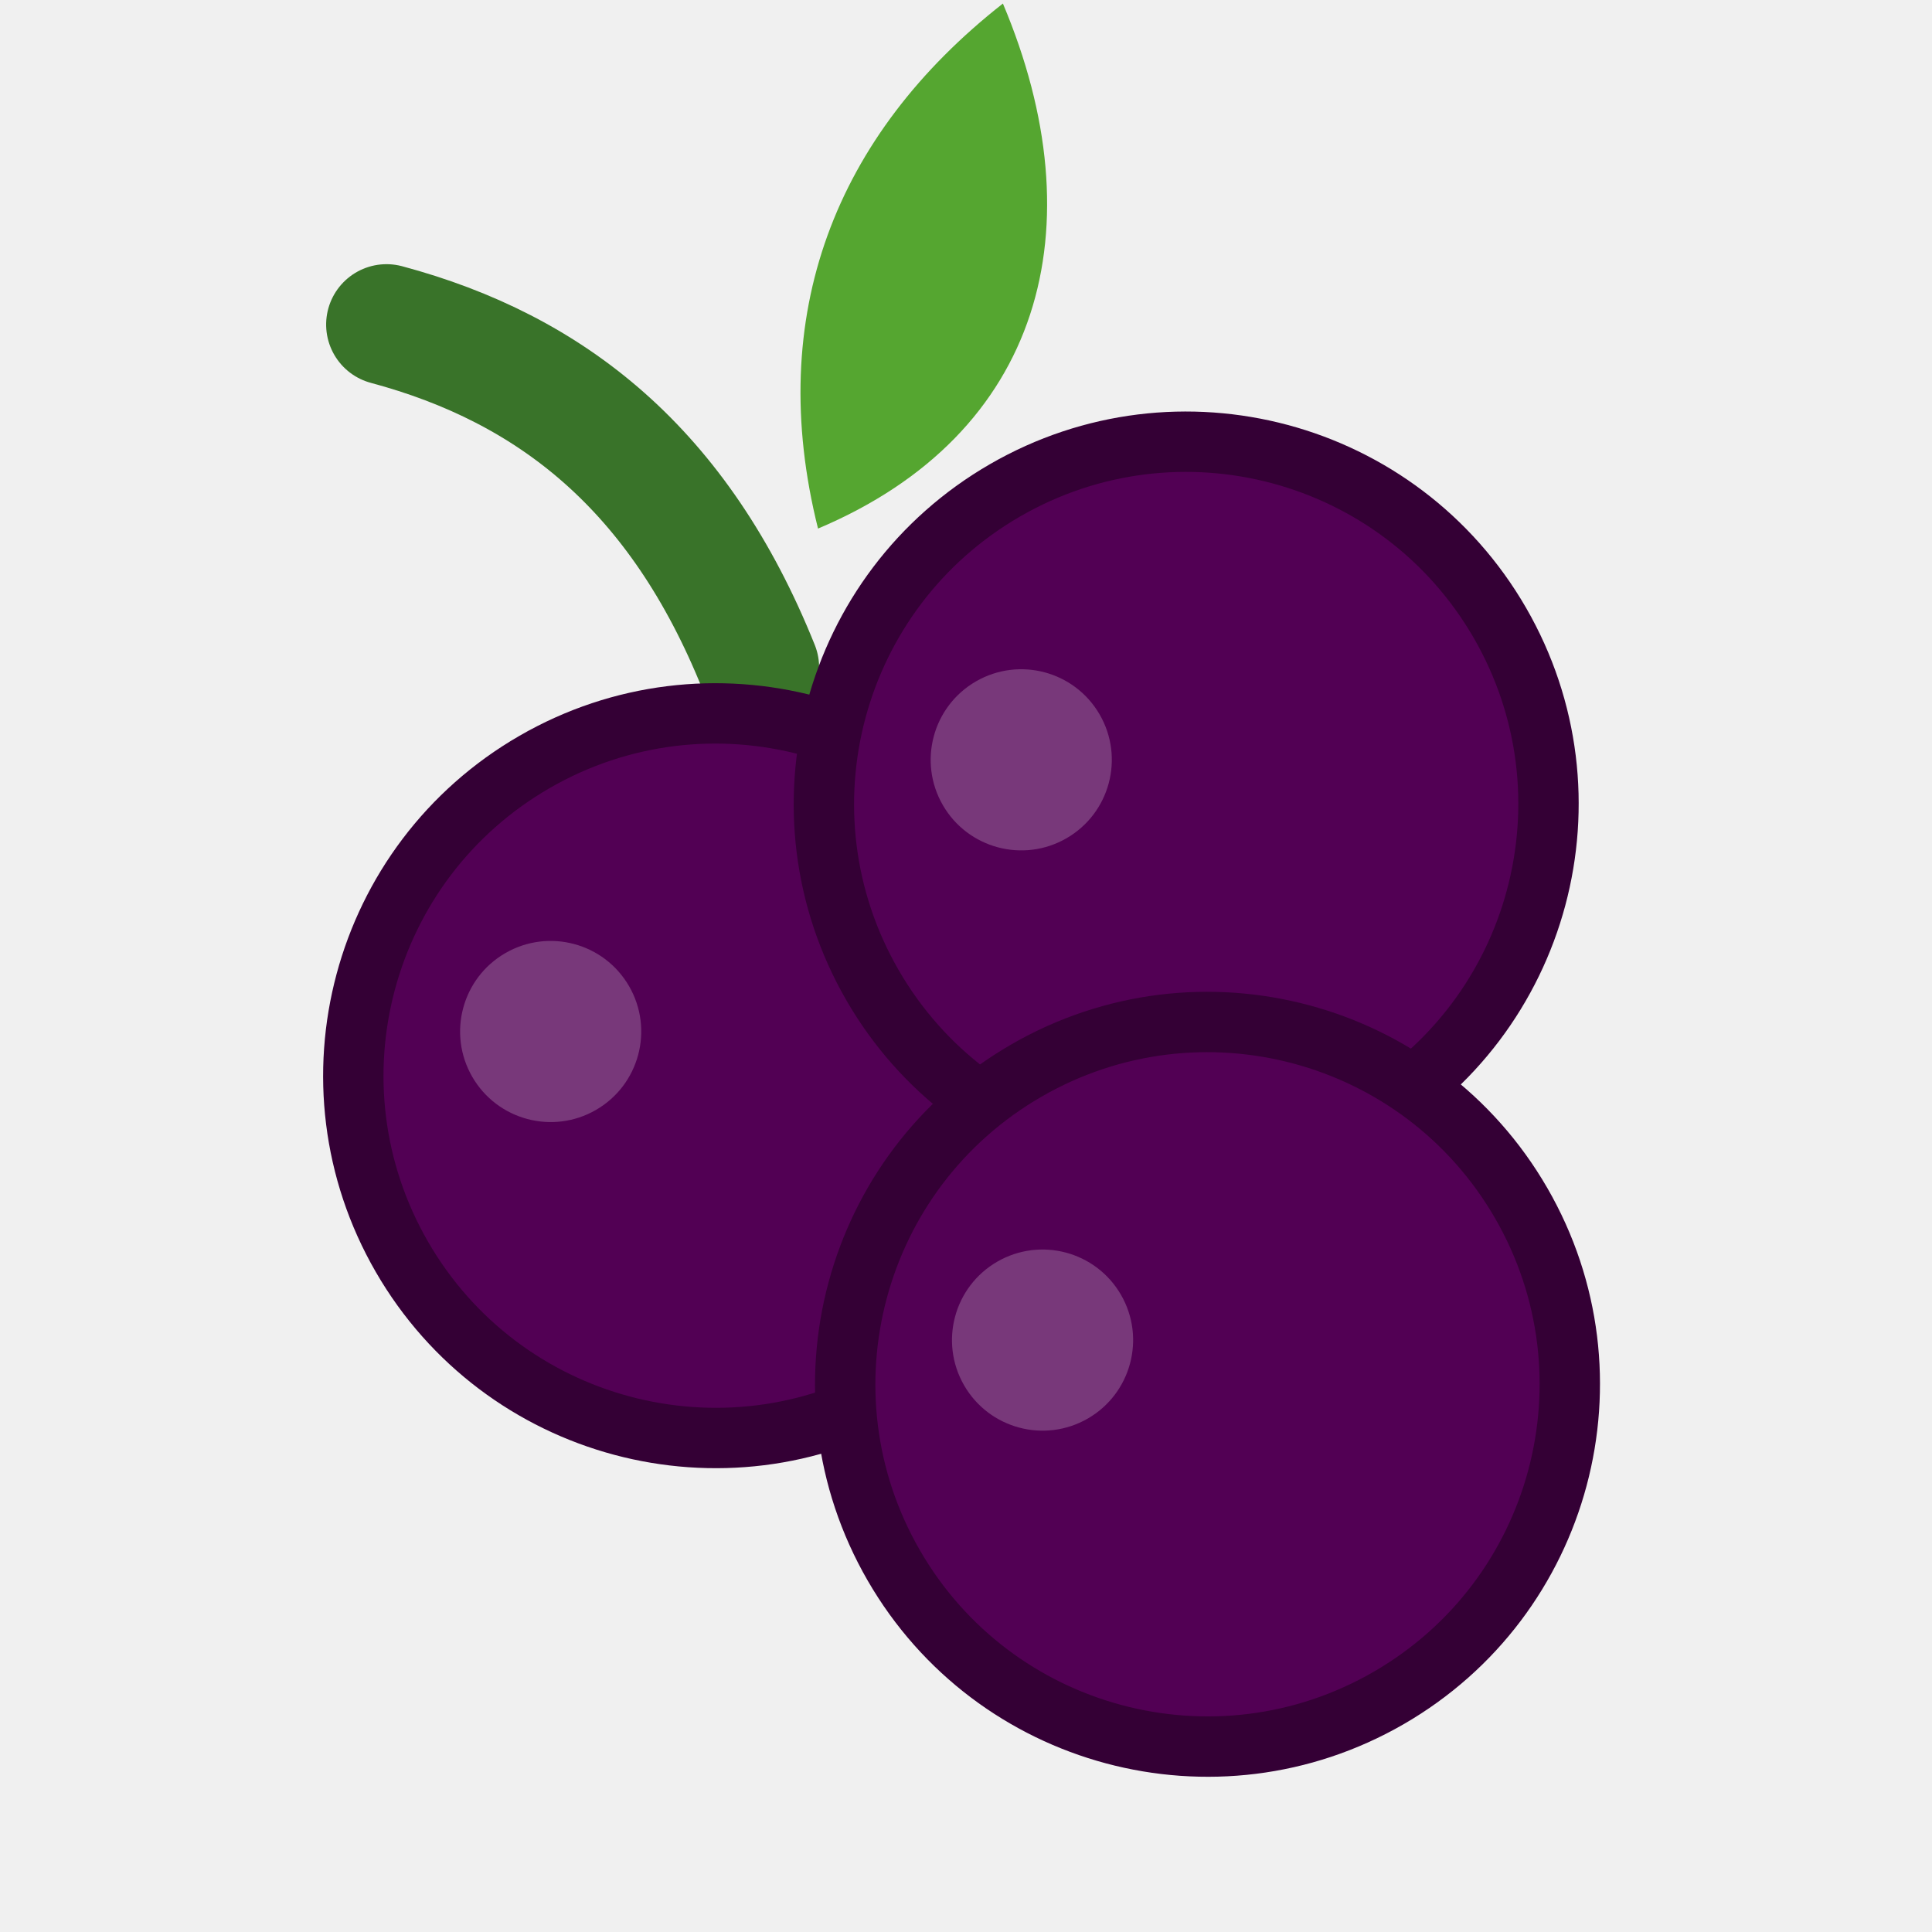
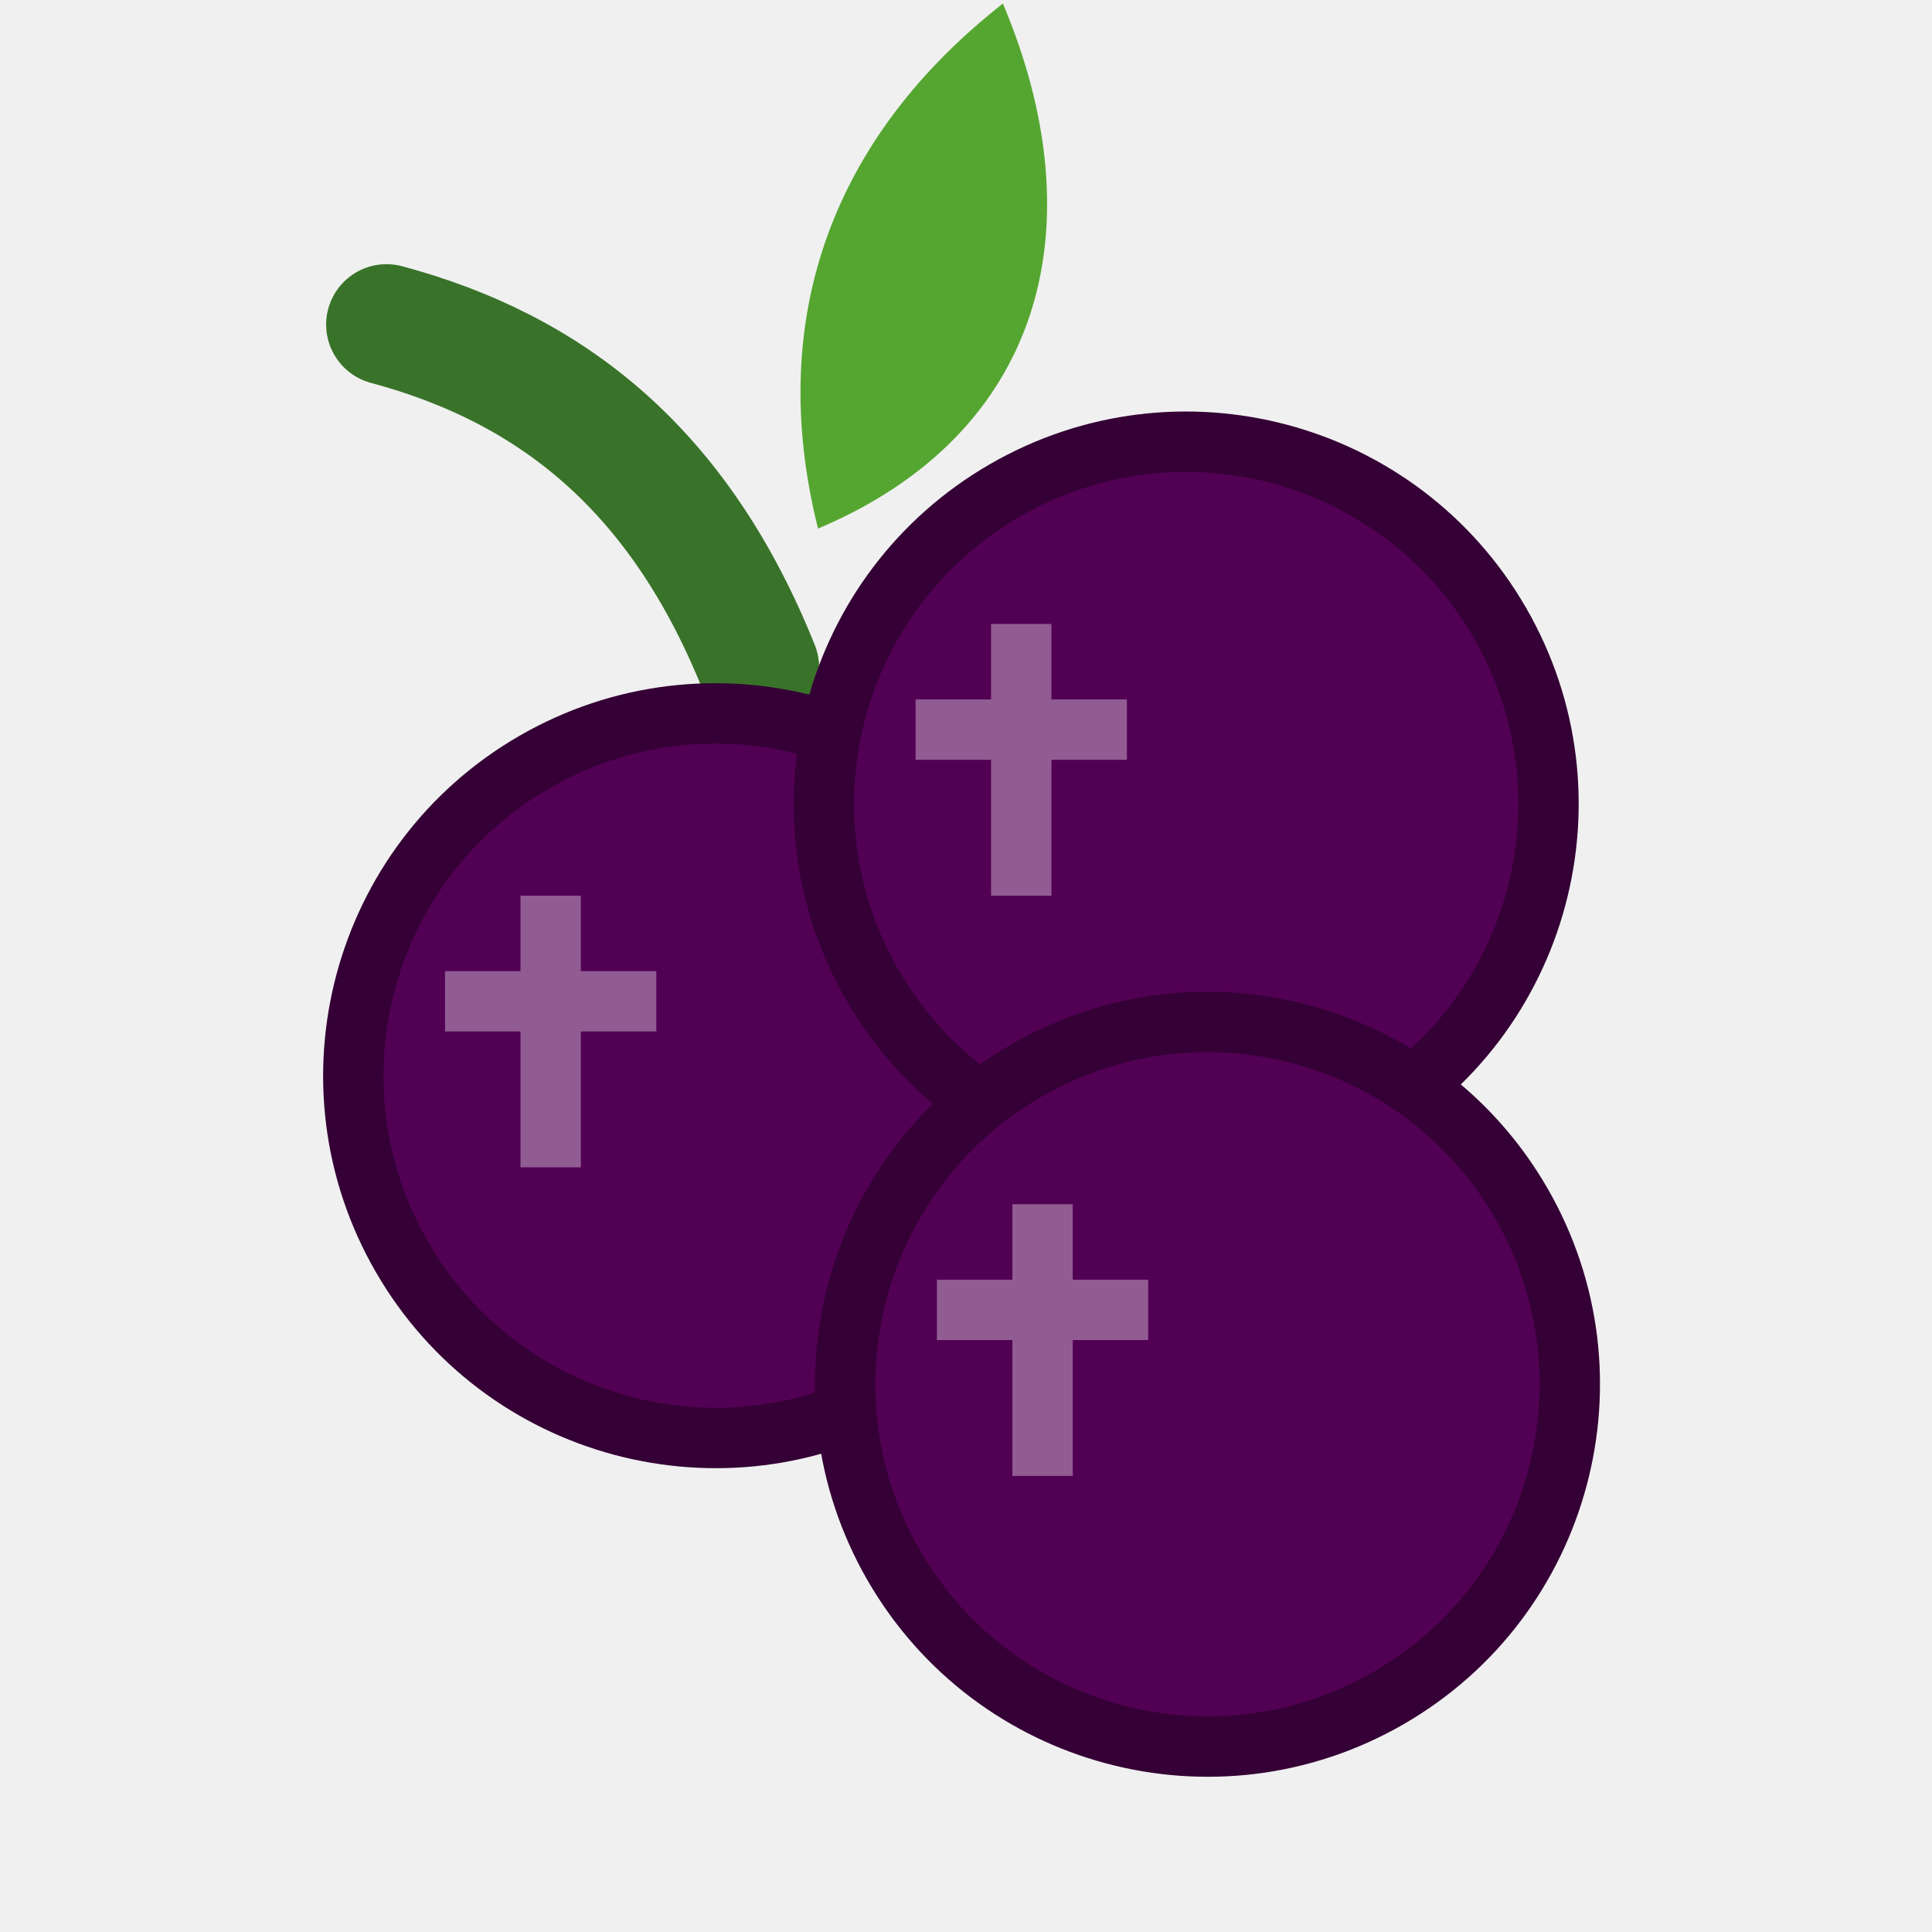
<svg xmlns="http://www.w3.org/2000/svg" viewBox="0 0 64 64">
  <g transform="rotate(-30 32 32)">
    <path d="M35 17c2-7 7-11 14-12-1 8-6 13-14 12Z" fill="#55a630" />
    <path d="M31 20c1-7-1-12-5-16" fill="none" stroke="#397329" stroke-width="4" stroke-linecap="round" />
    <g fill="#520054" stroke="#340035" stroke-width="2">
      <circle cx="23" cy="31" r="12" />
      <circle cx="41" cy="31" r="12" />
      <circle cx="32" cy="48" r="12" />
    </g>
-     <g fill="#fff" opacity=".22">
-       <circle cx="19" cy="27" r="3" />
-       <circle cx="37" cy="27" r="3" />
-       <circle cx="28" cy="44" r="3" />
+     <g fill="none" stroke="#fff" stroke-width="2" stroke-linecap="square" opacity=".36">
+       <g transform="rotate(30 19 27)">
+         <path d="M19 23.5v7M16.5 26h5" />
+       </g>
+       <g transform="rotate(30 37 27)">
+         <path d="M37 23.5v7M34.5 26h5" />
+       </g>
+       <g transform="rotate(30 28 44)">
+         <path d="M28 40.5v7M25.5 43h5" />
+       </g>
    </g>
  </g>
</svg>
